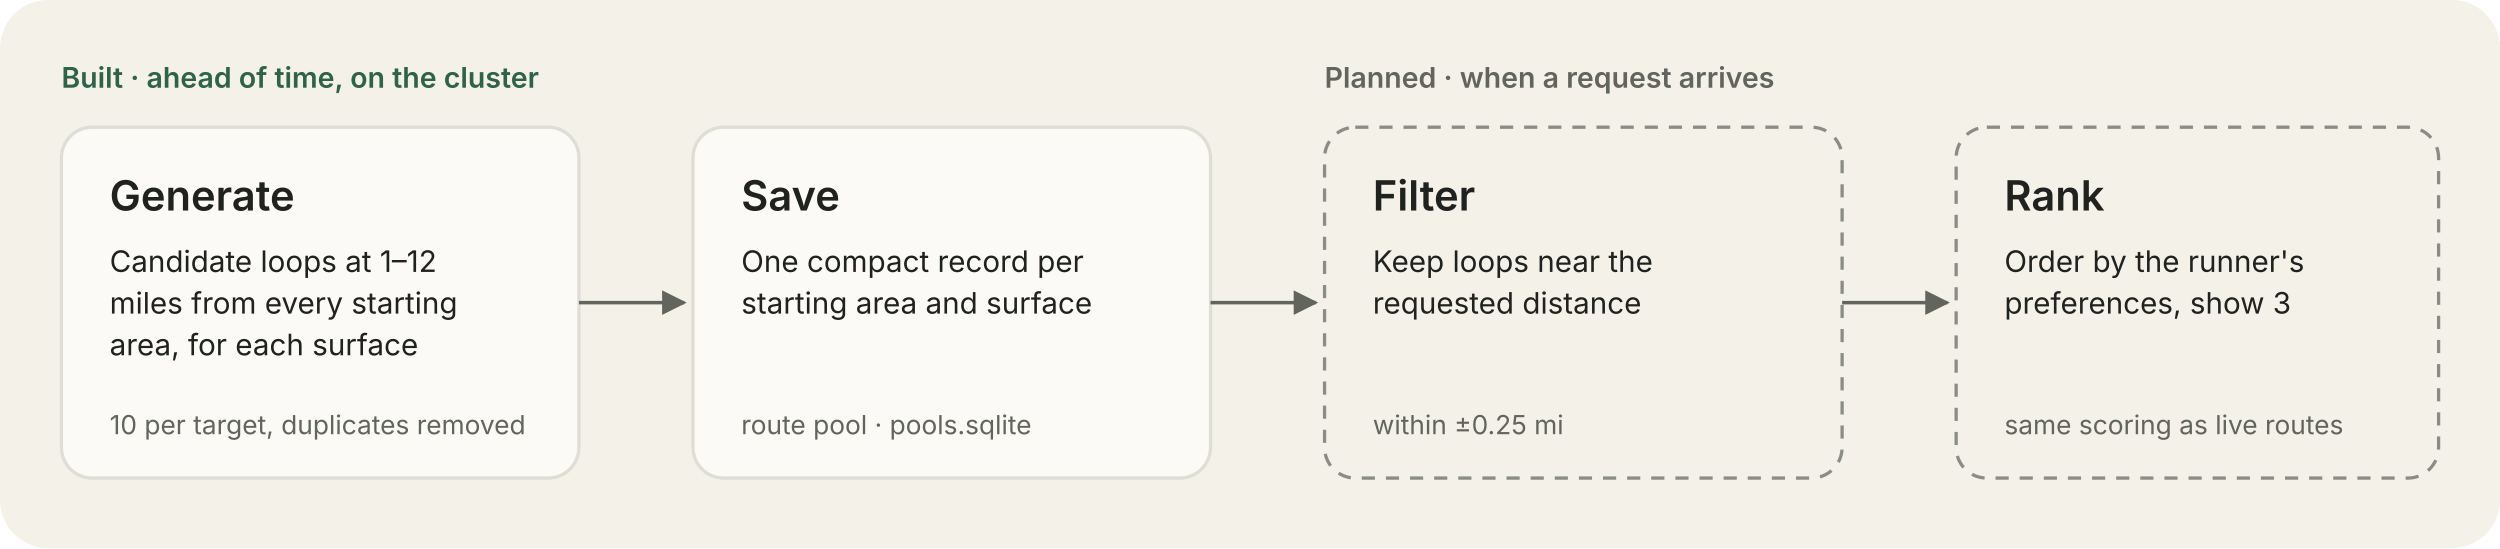
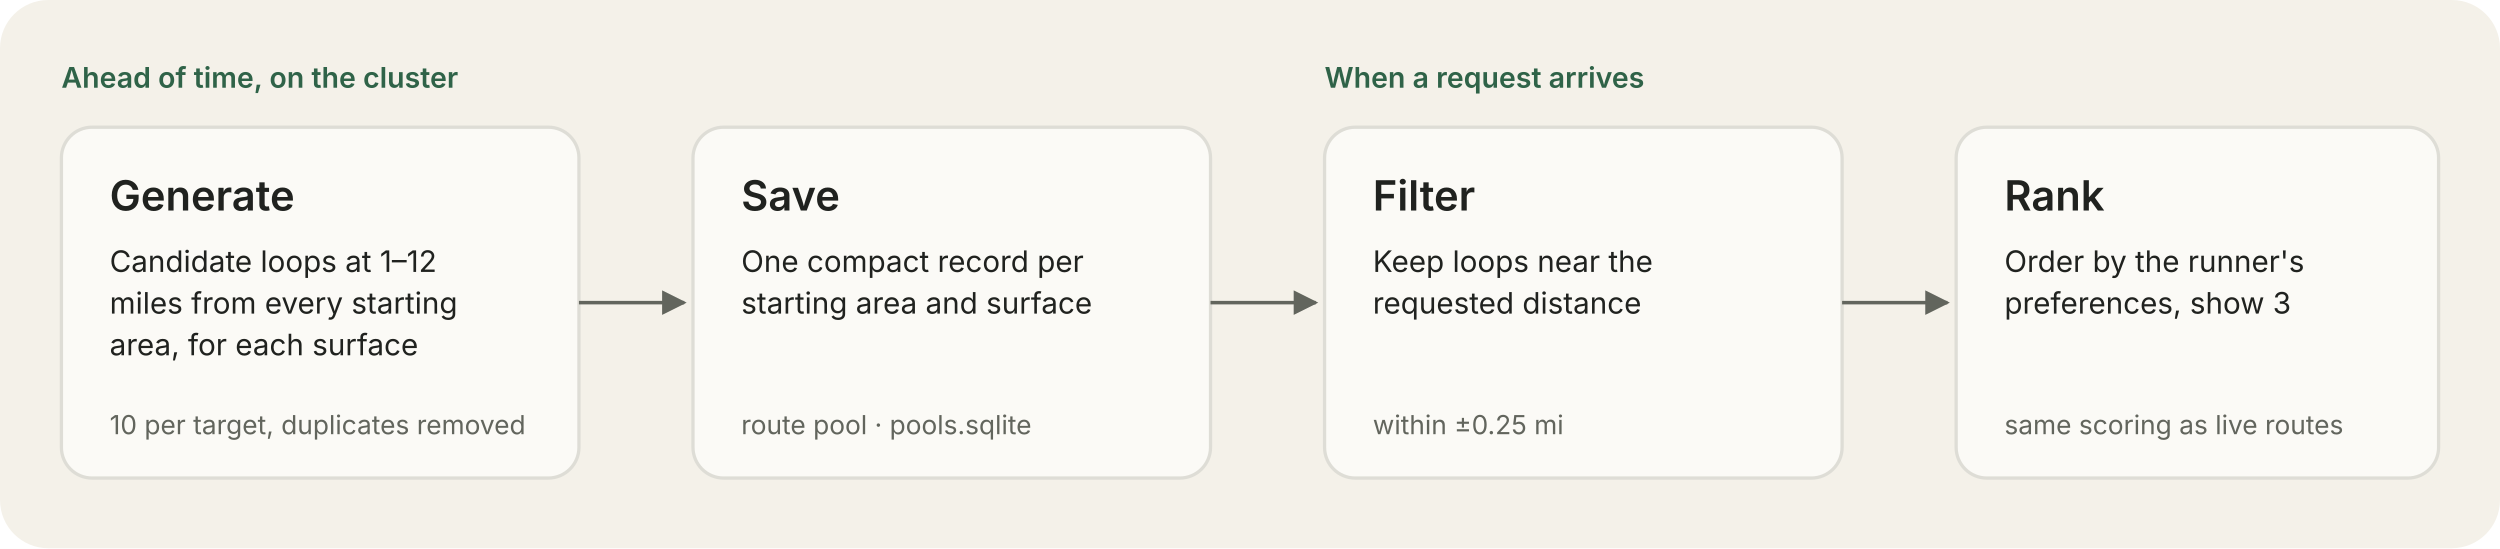
<svg xmlns="http://www.w3.org/2000/svg" viewBox="0 0 1140 250" role="img" aria-labelledby="title">
  <defs>
    <marker id="arrow" viewBox="0 0 10 10" refX="9" refY="5" markerWidth="7" markerHeight="7" orient="auto-start-reverse">
      <path d="M0 0 L10 5 L0 10 z" fill="#62655d" />
    </marker>
    <style>
      text { font-family: "DM Sans", "Inter", -apple-system, "Segoe UI", sans-serif; fill: #20221f; }
      .name { font-size: 19px; font-weight: 600; }
      .what { font-size: 13.5px; }
      .tech { font-size: 12px; fill: #62655d; }
      .tag { font-size: 13px; font-weight: 600; fill: #2f6348; }
    </style>
  </defs>
  <rect width="1140" height="250" rx="22" fill="#f4f1e9" />
-   <text class="tag" x="28" y="40">Built · ahead of time, on the cluster</text>
-   <text class="tag" x="604" y="40" style="fill:#62655d">Planned · when a request arrives</text>
+   <text class="tag" x="28" y="40">Ahead of time, on the cluster</text>
+   <text class="tag" x="604" y="40">When a request arrives</text>
  <g fill="#fbfaf6" stroke="#deddd6" stroke-width="1.5">
    <rect x="28" y="58" width="236" height="160" rx="14" />
    <rect x="316" y="58" width="236" height="160" rx="14" />
-   </g>
-   <g fill="none" stroke="#8a8d84" stroke-width="1.5" stroke-dasharray="6 5">
    <rect x="604" y="58" width="236" height="160" rx="14" />
    <rect x="892" y="58" width="220" height="160" rx="14" />
  </g>
  <text class="name" x="50" y="96">Generate</text>
  <text class="what" x="50" y="124">Candidate loops at 1–12</text>
  <text class="what" x="50" y="143">miles from every starting</text>
  <text class="what" x="50" y="162">area, for each surface</text>
  <text class="tech" x="50" y="198">10 per target, duplicates removed</text>
  <text class="name" x="338" y="96">Save</text>
  <text class="what" x="338" y="124">One compact record per</text>
  <text class="what" x="338" y="143">starting area and surface</text>
  <text class="tech" x="338" y="198">route pool · pools.sqlite</text>
  <text class="name" x="626" y="96">Filter</text>
  <text class="what" x="626" y="124">Keep loops near the</text>
  <text class="what" x="626" y="143">requested distance</text>
  <text class="tech" x="626" y="198">within ±0.25 mi</text>
  <text class="name" x="914" y="96">Rank</text>
  <text class="what" x="914" y="124">Order by the runner's</text>
  <text class="what" x="914" y="143">preferences, show 3</text>
  <text class="tech" x="914" y="198">same scoring as live routes</text>
  <g fill="none" stroke="#62655d" stroke-width="1.6">
    <path d="M264 138 H312" marker-end="url(#arrow)" />
    <path d="M552 138 H600" marker-end="url(#arrow)" />
    <path d="M840 138 H888" marker-end="url(#arrow)" />
  </g>
</svg>
